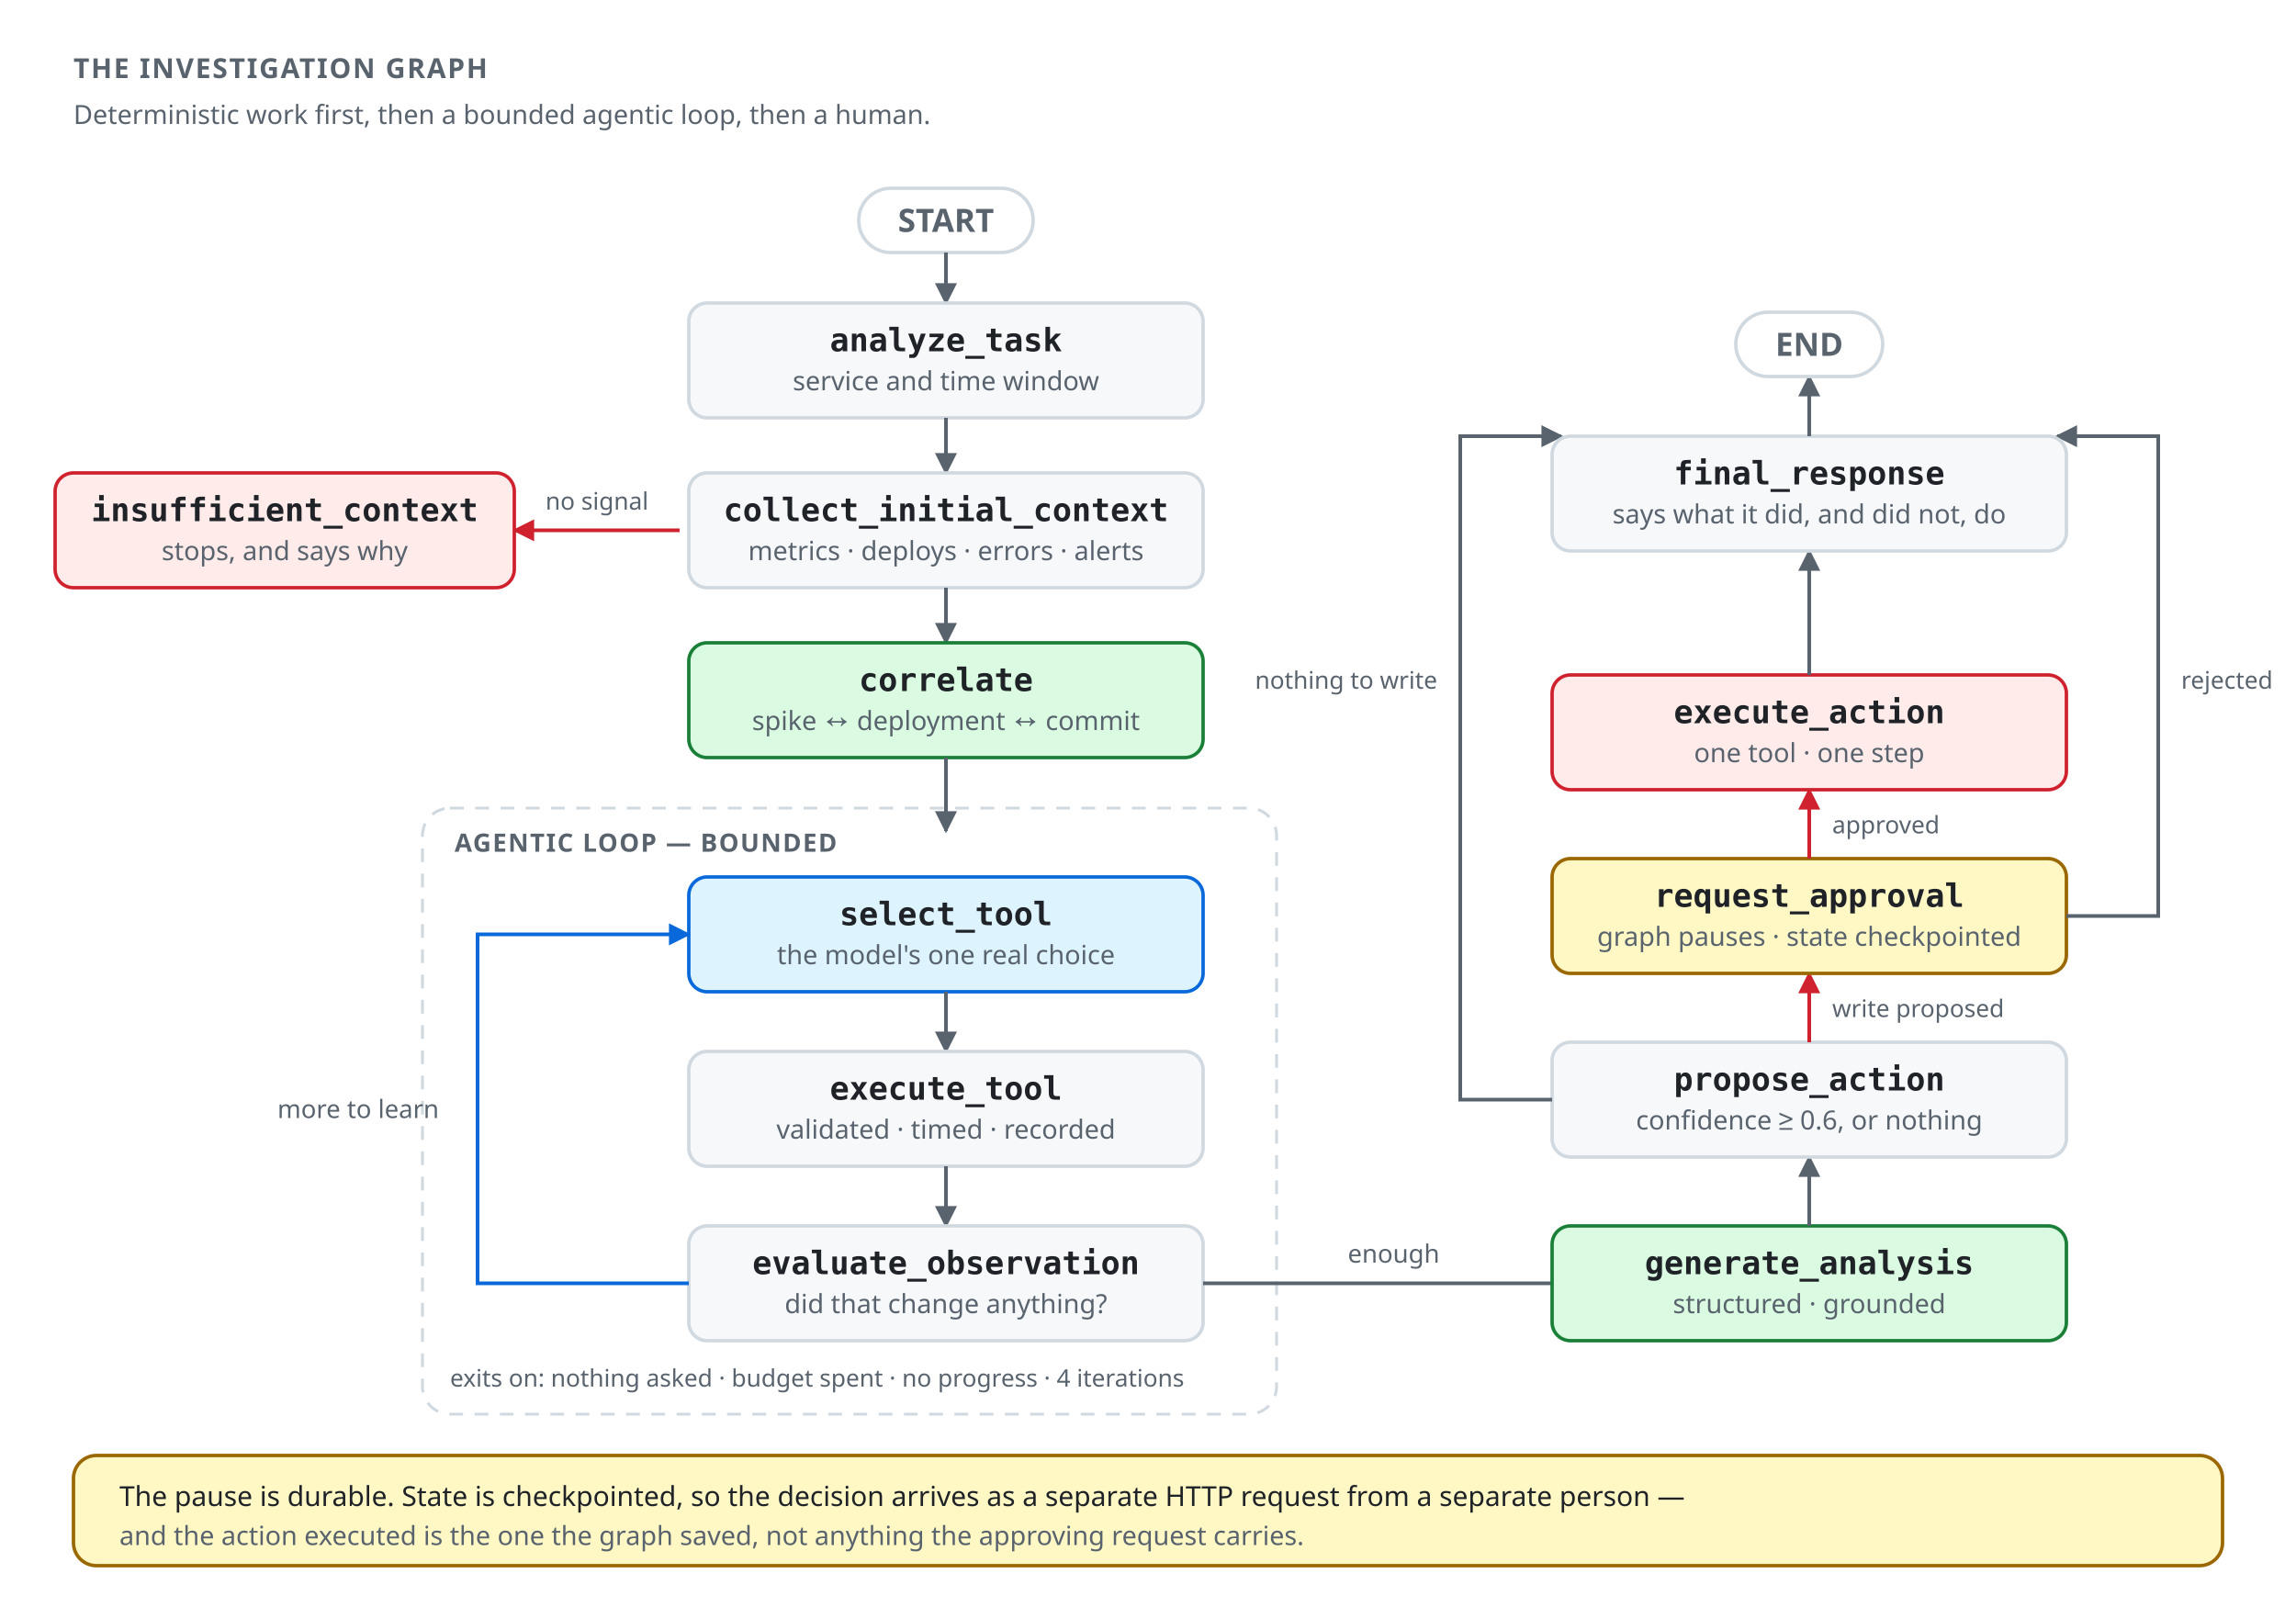
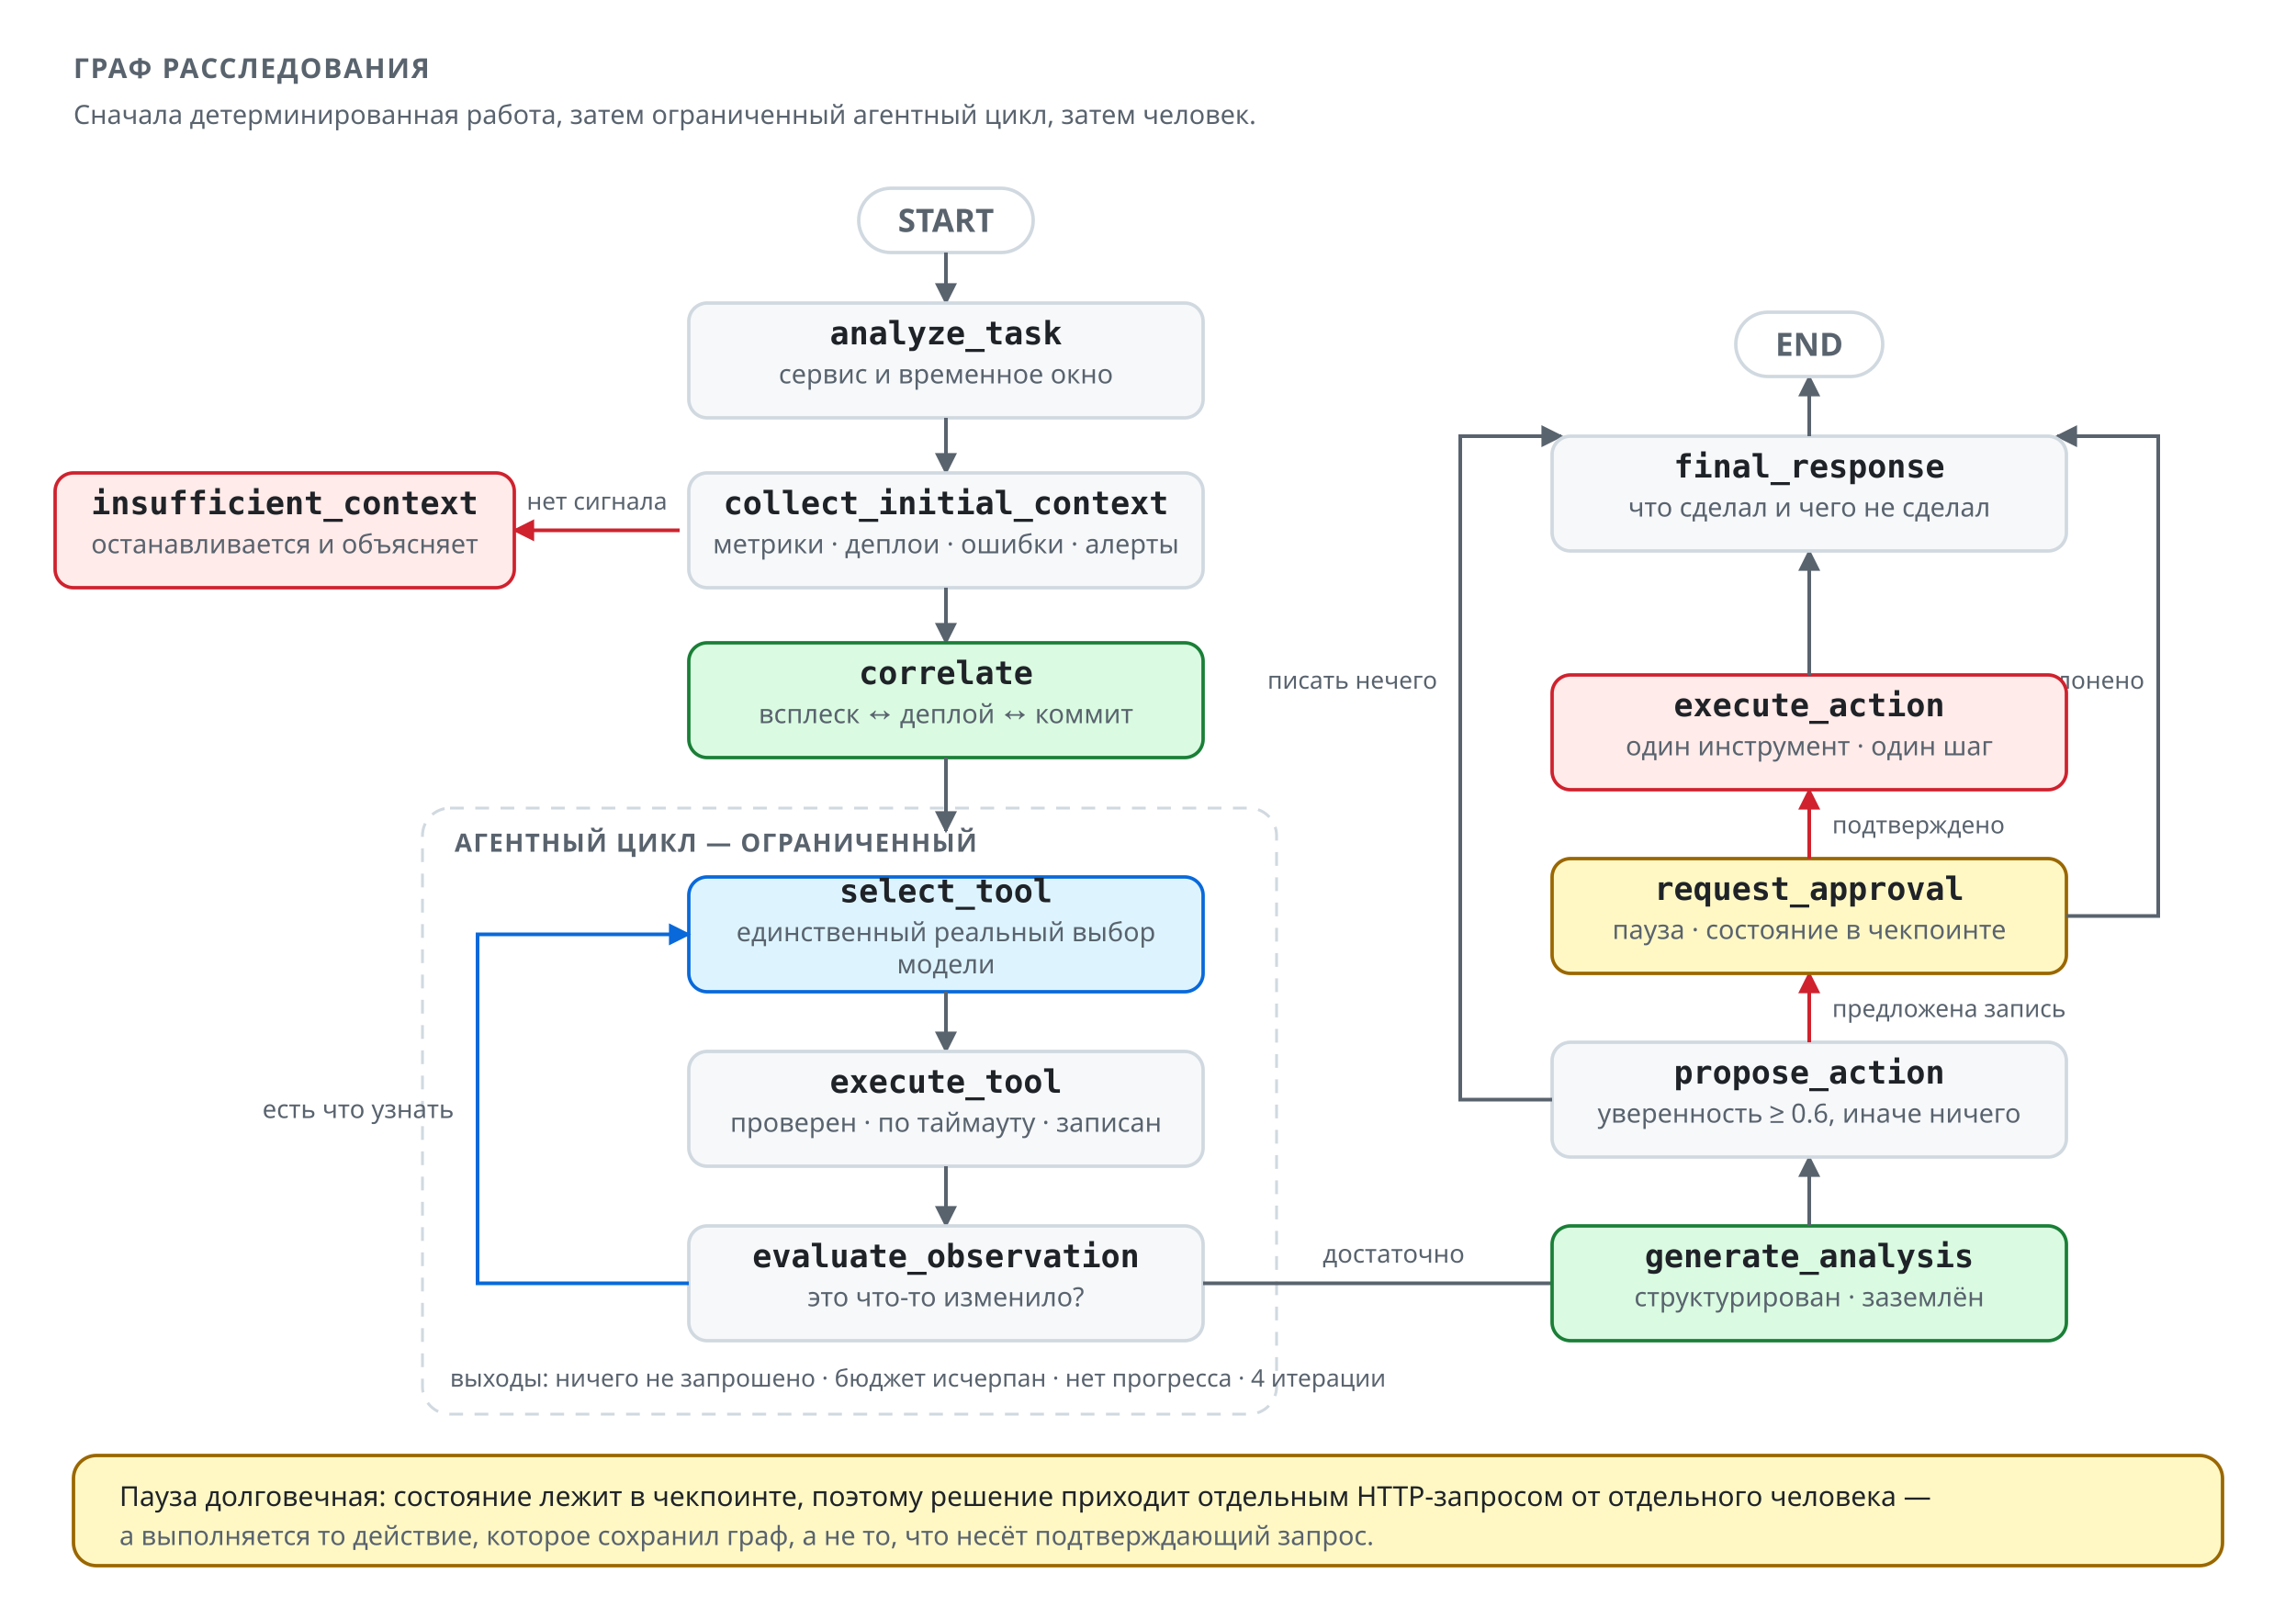
<svg xmlns="http://www.w3.org/2000/svg" viewBox="0 0 1000 700" width="1000" height="700" role="img" aria-labelledby="title desc" font-family="-apple-system, BlinkMacSystemFont, 'Segoe UI', 'Noto Sans', Helvetica, Arial, sans-serif">
  <defs>
    <marker id="arrow" viewBox="0 0 10 10" refX="9" refY="5" markerWidth="6" markerHeight="6" orient="auto-start-reverse">
      <path d="M 0 0 L 10 5 L 0 10 z" fill="#59636e" />
    </marker>
    <marker id="arrow-accent" viewBox="0 0 10 10" refX="9" refY="5" markerWidth="6" markerHeight="6" orient="auto-start-reverse">
      <path d="M 0 0 L 10 5 L 0 10 z" fill="#0969da" />
    </marker>
    <marker id="arrow-danger" viewBox="0 0 10 10" refX="9" refY="5" markerWidth="6" markerHeight="6" orient="auto-start-reverse">
      <path d="M 0 0 L 10 5 L 0 10 z" fill="#cf222e" />
    </marker>
  </defs>
  <rect width="1000" height="700" fill="#ffffff" />
-   <text x="32" y="34" font-size="12" font-weight="700" letter-spacing="0.7" fill="#59636e">THE INVESTIGATION GRAPH</text>
-   <text x="32" y="54" text-anchor="start" font-size="11.5" fill="#59636e">Deterministic work first, then a bounded agentic loop, then a human.</text>
+   <text x="32" y="34" font-size="12" font-weight="700" letter-spacing="0.7" fill="#59636e">ГРАФ РАССЛЕДОВАНИЯ</text>
+   <text x="32" y="54" text-anchor="start" font-size="11.5" fill="#59636e">Сначала детерминированная работа, затем ограниченный агентный цикл, затем человек.</text>
  <rect x="374.0" y="82" width="76" height="28" rx="14" fill="#ffffff" stroke="#d1d9e0" stroke-width="1.5" />
  <text x="412.0" y="101.0" text-anchor="middle" font-size="14" font-weight="600" fill="#59636e">START</text>
  <path d="M 412.0 110 L 412.0 132" fill="none" stroke="#59636e" stroke-width="1.6" marker-end="url(#arrow)" />
  <rect x="300" y="132" width="224" height="50" rx="8" fill="#f6f8fa" stroke="#d1d9e0" stroke-width="1.5" />
-   <text x="412.0" y="153.0" text-anchor="middle" font-size="14" font-weight="600" fill="#1f2328" font-family="ui-monospace, SFMono-Regular, 'SF Mono', Menlo, Consolas, monospace">analyze_task</text>
-   <text x="412.0" y="170.0" text-anchor="middle" font-size="11.5" fill="#59636e">service and time window</text>
+   <text x="412.0" y="150.0" text-anchor="middle" font-size="14" font-weight="600" fill="#1f2328" font-family="ui-monospace, SFMono-Regular, 'SF Mono', Menlo, Consolas, monospace">analyze_task</text>
+   <text x="412.0" y="167.0" text-anchor="middle" font-size="11.5" fill="#59636e">сервис и временное окно</text>
  <path d="M 412.0 182 L 412.0 206" fill="none" stroke="#59636e" stroke-width="1.6" marker-end="url(#arrow)" />
  <rect x="300" y="206" width="224" height="50" rx="8" fill="#f6f8fa" stroke="#d1d9e0" stroke-width="1.5" />
-   <text x="412.0" y="227.0" text-anchor="middle" font-size="14" font-weight="600" fill="#1f2328" font-family="ui-monospace, SFMono-Regular, 'SF Mono', Menlo, Consolas, monospace">collect_initial_context</text>
-   <text x="412.0" y="244.0" text-anchor="middle" font-size="11.5" fill="#59636e">metrics · deploys · errors · alerts</text>
+   <text x="412.0" y="224.0" text-anchor="middle" font-size="14" font-weight="600" fill="#1f2328" font-family="ui-monospace, SFMono-Regular, 'SF Mono', Menlo, Consolas, monospace">collect_initial_context</text>
+   <text x="412.0" y="241.0" text-anchor="middle" font-size="11.5" fill="#59636e">метрики · деплои · ошибки · алерты</text>
  <path d="M 296 231 L 224 231" fill="none" stroke="#cf222e" stroke-width="1.6" marker-end="url(#arrow-danger)" />
-   <text x="260" y="222" text-anchor="middle" font-size="10.5" fill="#59636e">no signal</text>
+   <text x="260" y="222" text-anchor="middle" font-size="10.5" fill="#59636e">нет сигнала</text>
  <rect x="24" y="206" width="200" height="50" rx="8" fill="#ffebe9" stroke="#cf222e" stroke-width="1.5" />
-   <text x="124.0" y="227.0" text-anchor="middle" font-size="14" font-weight="600" fill="#1f2328" font-family="ui-monospace, SFMono-Regular, 'SF Mono', Menlo, Consolas, monospace">insufficient_context</text>
-   <text x="124.0" y="244.0" text-anchor="middle" font-size="11.5" fill="#59636e">stops, and says why</text>
+   <text x="124.0" y="224.0" text-anchor="middle" font-size="14" font-weight="600" fill="#1f2328" font-family="ui-monospace, SFMono-Regular, 'SF Mono', Menlo, Consolas, monospace">insufficient_context</text>
+   <text x="124.0" y="241.0" text-anchor="middle" font-size="11.5" fill="#59636e">останавливается и объясняет</text>
  <path d="M 412.0 256 L 412.0 280" fill="none" stroke="#59636e" stroke-width="1.6" marker-end="url(#arrow)" />
  <rect x="300" y="280" width="224" height="50" rx="8" fill="#dafbe1" stroke="#1a7f37" stroke-width="1.5" />
-   <text x="412.0" y="301.0" text-anchor="middle" font-size="14" font-weight="600" fill="#1f2328" font-family="ui-monospace, SFMono-Regular, 'SF Mono', Menlo, Consolas, monospace">correlate</text>
-   <text x="412.0" y="318.0" text-anchor="middle" font-size="11.5" fill="#59636e">spike ↔ deployment ↔ commit</text>
+   <text x="412.0" y="298.0" text-anchor="middle" font-size="14" font-weight="600" fill="#1f2328" font-family="ui-monospace, SFMono-Regular, 'SF Mono', Menlo, Consolas, monospace">correlate</text>
+   <text x="412.0" y="315.0" text-anchor="middle" font-size="11.5" fill="#59636e">всплеск ↔ деплой ↔ коммит</text>
  <path d="M 412.0 330 L 412.0 362" fill="none" stroke="#59636e" stroke-width="1.6" marker-end="url(#arrow)" />
  <rect x="184" y="352" width="372" height="264" rx="12" fill="none" stroke="#d1d9e0" stroke-width="1.25" stroke-dasharray="6 5" />
-   <text x="198" y="371" font-size="11" font-weight="600" letter-spacing="0.6" fill="#59636e">AGENTIC LOOP — BOUNDED</text>
+   <text x="198" y="371" font-size="11" font-weight="600" letter-spacing="0.6" fill="#59636e">АГЕНТНЫЙ ЦИКЛ — ОГРАНИЧЕННЫЙ</text>
  <rect x="300" y="382" width="224" height="50" rx="8" fill="#ddf4ff" stroke="#0969da" stroke-width="1.5" />
-   <text x="412.0" y="403.0" text-anchor="middle" font-size="14" font-weight="600" fill="#1f2328" font-family="ui-monospace, SFMono-Regular, 'SF Mono', Menlo, Consolas, monospace">select_tool</text>
-   <text x="412.0" y="420.0" text-anchor="middle" font-size="11.5" fill="#59636e">the model's one real choice</text>
+   <text x="412.0" y="393.0" text-anchor="middle" font-size="14" font-weight="600" fill="#1f2328" font-family="ui-monospace, SFMono-Regular, 'SF Mono', Menlo, Consolas, monospace">select_tool</text>
+   <text x="412.0" y="410.0" text-anchor="middle" font-size="11.5" fill="#59636e">единственный реальный выбор</text>
+   <text x="412.0" y="424.0" text-anchor="middle" font-size="11.5" fill="#59636e">модели</text>
  <path d="M 412.0 432 L 412.0 458" fill="none" stroke="#59636e" stroke-width="1.6" marker-end="url(#arrow)" />
  <rect x="300" y="458" width="224" height="50" rx="8" fill="#f6f8fa" stroke="#d1d9e0" stroke-width="1.5" />
-   <text x="412.0" y="479.0" text-anchor="middle" font-size="14" font-weight="600" fill="#1f2328" font-family="ui-monospace, SFMono-Regular, 'SF Mono', Menlo, Consolas, monospace">execute_tool</text>
-   <text x="412.0" y="496.0" text-anchor="middle" font-size="11.5" fill="#59636e">validated · timed · recorded</text>
+   <text x="412.0" y="476.0" text-anchor="middle" font-size="14" font-weight="600" fill="#1f2328" font-family="ui-monospace, SFMono-Regular, 'SF Mono', Menlo, Consolas, monospace">execute_tool</text>
+   <text x="412.0" y="493.0" text-anchor="middle" font-size="11.5" fill="#59636e">проверен · по таймауту · записан</text>
  <path d="M 412.0 508 L 412.0 534" fill="none" stroke="#59636e" stroke-width="1.6" marker-end="url(#arrow)" />
  <rect x="300" y="534" width="224" height="50" rx="8" fill="#f6f8fa" stroke="#d1d9e0" stroke-width="1.5" />
-   <text x="412.0" y="555.0" text-anchor="middle" font-size="14" font-weight="600" fill="#1f2328" font-family="ui-monospace, SFMono-Regular, 'SF Mono', Menlo, Consolas, monospace">evaluate_observation</text>
-   <text x="412.0" y="572.0" text-anchor="middle" font-size="11.5" fill="#59636e">did that change anything?</text>
+   <text x="412.0" y="552.0" text-anchor="middle" font-size="14" font-weight="600" fill="#1f2328" font-family="ui-monospace, SFMono-Regular, 'SF Mono', Menlo, Consolas, monospace">evaluate_observation</text>
+   <text x="412.0" y="569.0" text-anchor="middle" font-size="11.5" fill="#59636e">это что-то изменило?</text>
  <path d="M 300 559 L 208 559 L 208 407 L 300 407" fill="none" stroke="#0969da" stroke-width="1.6" marker-end="url(#arrow-accent)" />
-   <text x="156.0" y="487.0" text-anchor="middle" font-size="11" fill="#59636e">more to learn</text>
-   <text x="196" y="604" text-anchor="start" font-size="10.5" fill="#59636e">exits on: nothing asked · budget spent · no progress · 4 iterations</text>
+   <text x="156.0" y="487.0" text-anchor="middle" font-size="11" fill="#59636e">есть что узнать</text>
+   <text x="196" y="604" text-anchor="start" font-size="10.5" fill="#59636e">выходы: ничего не запрошено · бюджет исчерпан · нет прогресса · 4 итерации</text>
  <path d="M 524 559 L 690 559" fill="none" stroke="#59636e" stroke-width="1.6" marker-end="url(#arrow)" />
-   <text x="607.0" y="550.0" text-anchor="middle" font-size="11" fill="#59636e">enough</text>
+   <text x="607.0" y="550.0" text-anchor="middle" font-size="11" fill="#59636e">достаточно</text>
  <rect x="676" y="534" width="224" height="50" rx="8" fill="#dafbe1" stroke="#1a7f37" stroke-width="1.5" />
-   <text x="788.0" y="555.0" text-anchor="middle" font-size="14" font-weight="600" fill="#1f2328" font-family="ui-monospace, SFMono-Regular, 'SF Mono', Menlo, Consolas, monospace">generate_analysis</text>
-   <text x="788.0" y="572.0" text-anchor="middle" font-size="11.5" fill="#59636e">structured · grounded</text>
+   <text x="788.0" y="552.0" text-anchor="middle" font-size="14" font-weight="600" fill="#1f2328" font-family="ui-monospace, SFMono-Regular, 'SF Mono', Menlo, Consolas, monospace">generate_analysis</text>
+   <text x="788.0" y="569.0" text-anchor="middle" font-size="11.5" fill="#59636e">структурирован · заземлён</text>
  <path d="M 788.0 534 L 788.0 504" fill="none" stroke="#59636e" stroke-width="1.6" marker-end="url(#arrow)" />
  <rect x="676" y="454" width="224" height="50" rx="8" fill="#f6f8fa" stroke="#d1d9e0" stroke-width="1.5" />
-   <text x="788.0" y="475.0" text-anchor="middle" font-size="14" font-weight="600" fill="#1f2328" font-family="ui-monospace, SFMono-Regular, 'SF Mono', Menlo, Consolas, monospace">propose_action</text>
-   <text x="788.0" y="492.0" text-anchor="middle" font-size="11.5" fill="#59636e">confidence ≥ 0.6, or nothing</text>
+   <text x="788.0" y="472.0" text-anchor="middle" font-size="14" font-weight="600" fill="#1f2328" font-family="ui-monospace, SFMono-Regular, 'SF Mono', Menlo, Consolas, monospace">propose_action</text>
+   <text x="788.0" y="489.0" text-anchor="middle" font-size="11.5" fill="#59636e">уверенность ≥ 0.6, иначе ничего</text>
  <path d="M 788.0 454 L 788.0 424" fill="none" stroke="#cf222e" stroke-width="1.6" marker-end="url(#arrow-danger)" />
-   <text x="798.0" y="443" text-anchor="start" font-size="10.5" fill="#59636e">write proposed</text>
+   <text x="798.0" y="443" text-anchor="start" font-size="10.5" fill="#59636e">предложена запись</text>
  <path d="M 676 479 L 636 479 L 636 190 L 680 190" fill="none" stroke="#59636e" stroke-width="1.6" marker-end="url(#arrow)" />
-   <text x="626" y="300" text-anchor="end" font-size="10.5" fill="#59636e">nothing to write</text>
+   <text x="626" y="300" text-anchor="end" font-size="10.5" fill="#59636e">писать нечего</text>
  <rect x="676" y="374" width="224" height="50" rx="8" fill="#fff8c5" stroke="#9a6700" stroke-width="1.5" />
-   <text x="788.0" y="395.0" text-anchor="middle" font-size="14" font-weight="600" fill="#1f2328" font-family="ui-monospace, SFMono-Regular, 'SF Mono', Menlo, Consolas, monospace">request_approval</text>
-   <text x="788.0" y="412.0" text-anchor="middle" font-size="11.5" fill="#59636e">graph pauses · state checkpointed</text>
+   <text x="788.0" y="392.0" text-anchor="middle" font-size="14" font-weight="600" fill="#1f2328" font-family="ui-monospace, SFMono-Regular, 'SF Mono', Menlo, Consolas, monospace">request_approval</text>
+   <text x="788.0" y="409.0" text-anchor="middle" font-size="11.5" fill="#59636e">пауза · состояние в чекпоинте</text>
  <path d="M 788.0 374 L 788.0 344" fill="none" stroke="#cf222e" stroke-width="1.6" marker-end="url(#arrow-danger)" />
-   <text x="798.0" y="363" text-anchor="start" font-size="10.5" fill="#59636e">approved</text>
+   <text x="798.0" y="363" text-anchor="start" font-size="10.5" fill="#59636e">подтверждено</text>
  <path d="M 900 399 L 940 399 L 940 190 L 896 190" fill="none" stroke="#59636e" stroke-width="1.6" marker-end="url(#arrow)" />
-   <text x="950" y="300" text-anchor="start" font-size="10.5" fill="#59636e">rejected</text>
+   <text x="934" y="300" text-anchor="end" font-size="10.5" fill="#59636e">отклонено</text>
  <rect x="676" y="294" width="224" height="50" rx="8" fill="#ffebe9" stroke="#cf222e" stroke-width="1.5" />
-   <text x="788.0" y="315.0" text-anchor="middle" font-size="14" font-weight="600" fill="#1f2328" font-family="ui-monospace, SFMono-Regular, 'SF Mono', Menlo, Consolas, monospace">execute_action</text>
-   <text x="788.0" y="332.0" text-anchor="middle" font-size="11.5" fill="#59636e">one tool · one step</text>
+   <text x="788.0" y="312.0" text-anchor="middle" font-size="14" font-weight="600" fill="#1f2328" font-family="ui-monospace, SFMono-Regular, 'SF Mono', Menlo, Consolas, monospace">execute_action</text>
+   <text x="788.0" y="329.0" text-anchor="middle" font-size="11.5" fill="#59636e">один инструмент · один шаг</text>
  <path d="M 788.0 294 L 788.0 240" fill="none" stroke="#59636e" stroke-width="1.6" marker-end="url(#arrow)" />
  <rect x="676" y="190" width="224" height="50" rx="8" fill="#f6f8fa" stroke="#d1d9e0" stroke-width="1.5" />
-   <text x="788.0" y="211.0" text-anchor="middle" font-size="14" font-weight="600" fill="#1f2328" font-family="ui-monospace, SFMono-Regular, 'SF Mono', Menlo, Consolas, monospace">final_response</text>
-   <text x="788.0" y="228.0" text-anchor="middle" font-size="11.5" fill="#59636e">says what it did, and did not, do</text>
+   <text x="788.0" y="208.0" text-anchor="middle" font-size="14" font-weight="600" fill="#1f2328" font-family="ui-monospace, SFMono-Regular, 'SF Mono', Menlo, Consolas, monospace">final_response</text>
+   <text x="788.0" y="225.0" text-anchor="middle" font-size="11.5" fill="#59636e">что сделал и чего не сделал</text>
  <path d="M 788.0 190 L 788.0 164" fill="none" stroke="#59636e" stroke-width="1.6" marker-end="url(#arrow)" />
  <rect x="756.0" y="136" width="64" height="28" rx="14" fill="#ffffff" stroke="#d1d9e0" stroke-width="1.5" />
  <text x="788.0" y="155.0" text-anchor="middle" font-size="14" font-weight="600" fill="#59636e">END</text>
  <rect x="32" y="634" width="936" height="48" rx="10" fill="#fff8c5" stroke="#9a6700" stroke-width="1.5" />
  <text x="500.0" y="663.0" text-anchor="middle" font-size="14" font-weight="600" fill="#1f2328" />
-   <text x="52" y="656" text-anchor="start" font-size="12" fill="#1f2328">The pause is durable. State is checkpointed, so the decision arrives as a separate HTTP request from a separate person —</text>
-   <text x="52" y="673" text-anchor="start" font-size="11.5" fill="#59636e">and the action executed is the one the graph saved, not anything the approving request carries.</text>
+   <text x="52" y="656" text-anchor="start" font-size="12" fill="#1f2328">Пауза долговечная: состояние лежит в чекпоинте, поэтому решение приходит отдельным HTTP-запросом от отдельного человека —</text>
+   <text x="52" y="673" text-anchor="start" font-size="11.5" fill="#59636e">а выполняется то действие, которое сохранил граф, а не то, что несёт подтверждающий запрос.</text>
</svg>
